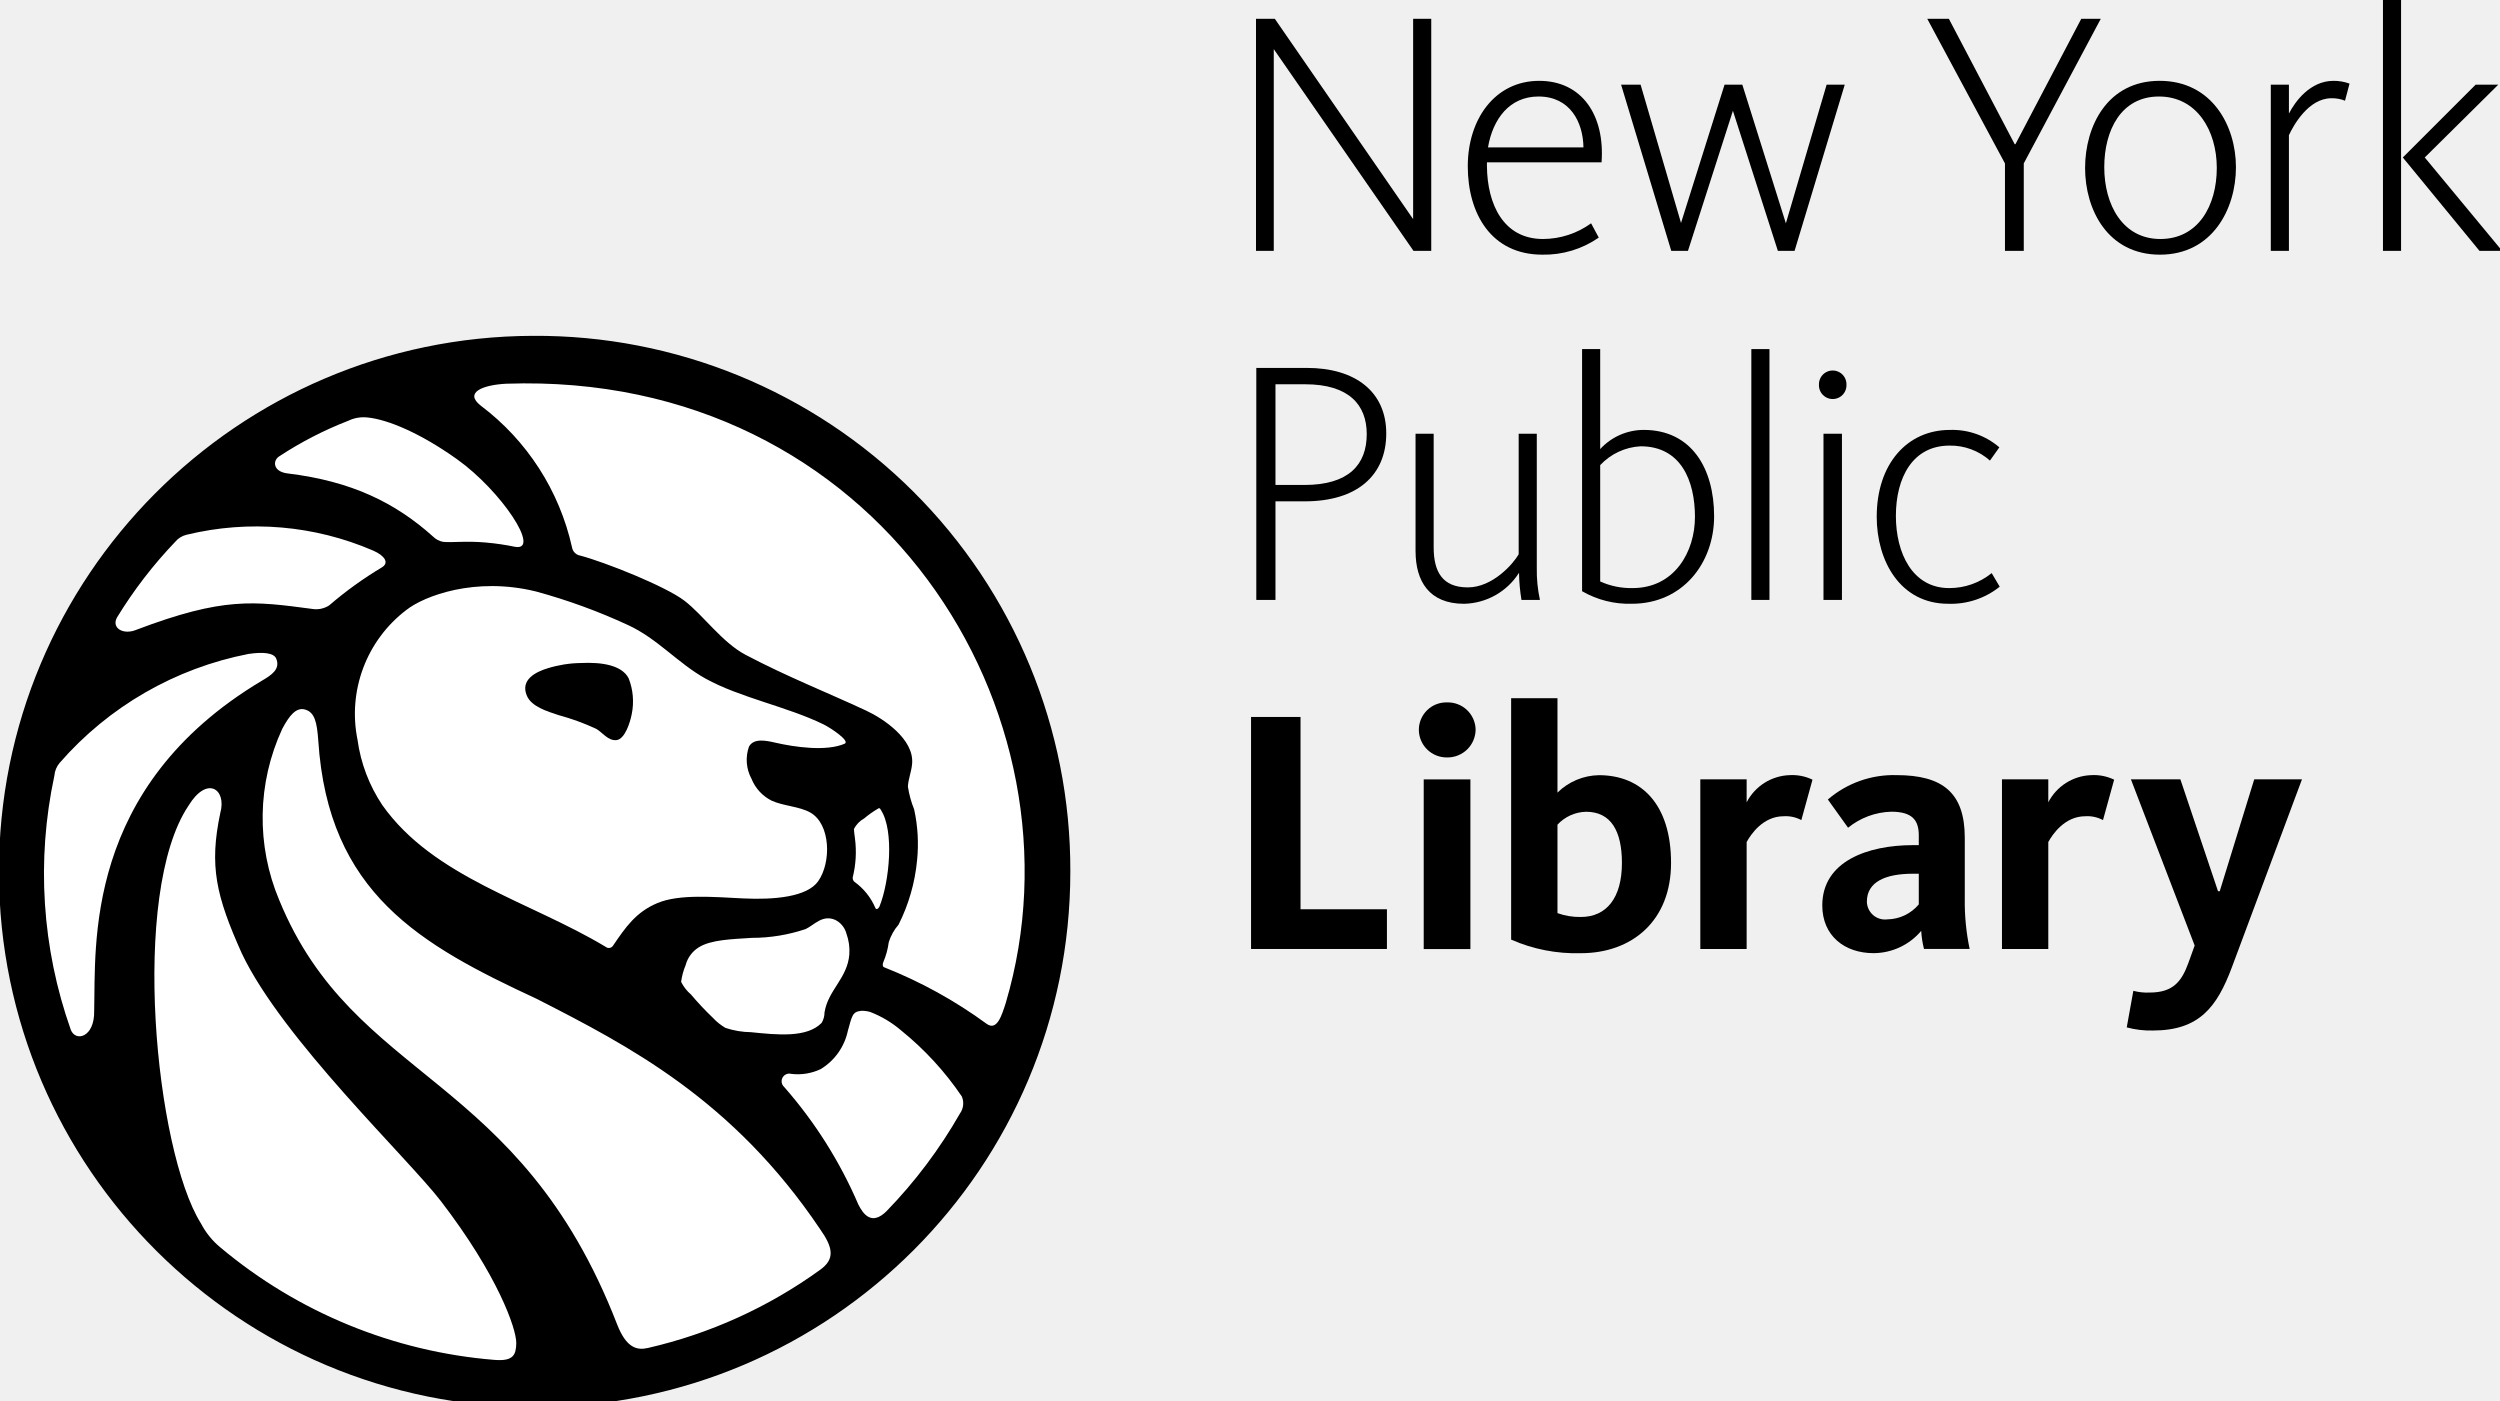
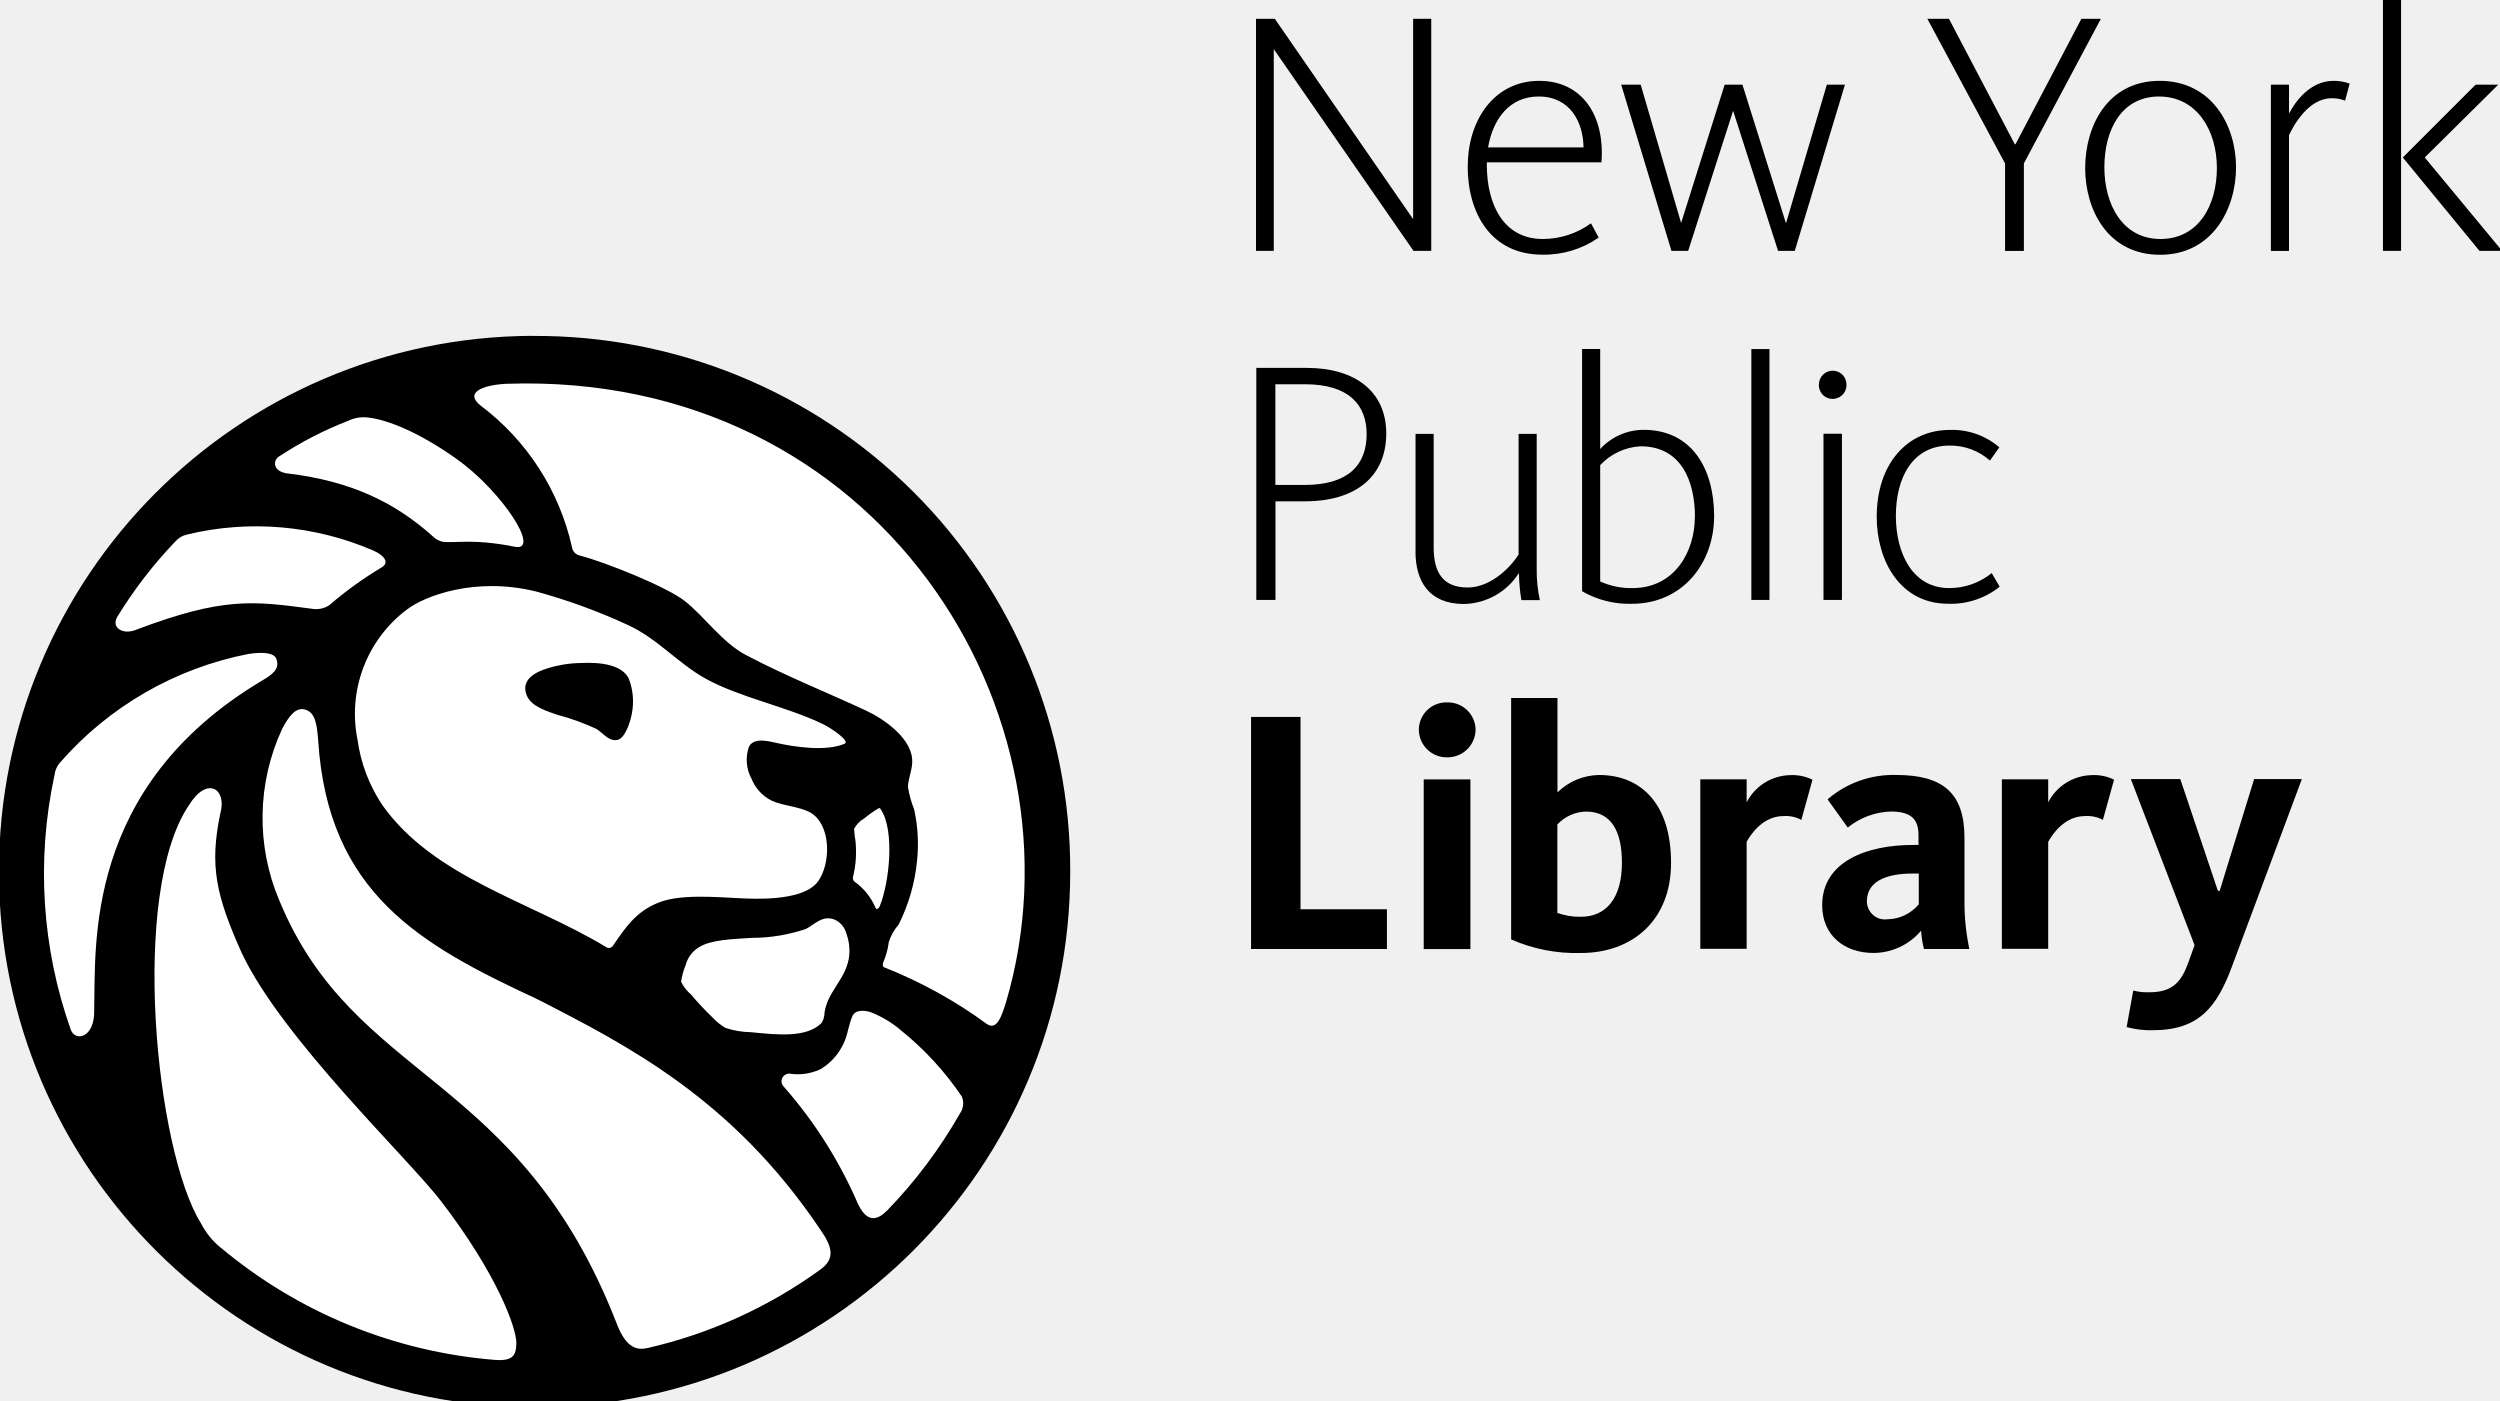
- <svg xmlns="http://www.w3.org/2000/svg" class="nyplLionLogo svgIcon" data-reactid="55" focusable="false" viewBox="0 0 257 144">
-   <g class="nyplLionLogo-text" data-reactid="57">
-     <g class="nyplLionLogo-text-ny" data-reactid="58">
-       <path transform="translate(-27.252 -24.715)" d="m156.37 26.649h1.934l14.218 20.593v-20.593h1.862v23.852h-1.827l-14.362-20.736v20.736h-1.826v-23.852z" data-reactid="59" />
-       <path transform="translate(-27.252 -24.715)" d="m178.14 41.799c0-4.835 2.793-8.774 7.342-8.774 4.369 0 6.769 3.51 6.41 8.38h-11.783v0.394c0.036 3.904 1.684 7.485 5.766 7.485a8.464 8.464 0 0 0 4.942 -1.612l0.788 1.468a9.823 9.823 0 0 1 -5.802 1.755c-5.229 2e-5 -7.664-4.19-7.664-9.097zm11.891-1.934c-0.036-2.578-1.361-5.229-4.62-5.229-2.973 0-4.692 2.292-5.193 5.229h9.813z" data-reactid="60" />
-       <path transform="translate(-27.252 -24.715)" d="m193.9 33.418h2.005l4.155 14.218 4.476-14.218h1.827l4.477 14.254 4.19-14.254h1.863l-5.158 17.083h-1.719l-4.62-14.397-4.62 14.397h-1.719z" data-reactid="61" />
-       <path transform="translate(-27.252 -24.715)" d="m233.36 41.512l-7.986-14.863h2.221l6.769 12.893h0.072l6.769-12.893h2.006l-7.915 14.863v8.989h-1.934v-8.989z" data-reactid="62" />
-       <path transform="translate(-27.252 -24.715)" d="m241.6 41.978c0-4.298 2.292-8.954 7.664-8.954s7.843 4.62 7.843 8.882c0 4.298-2.435 8.989-7.808 8.989-5.372 0-7.7-4.62-7.7-8.918zm13.538 0c0-3.832-2.042-7.342-5.945-7.342-3.868 0-5.623 3.438-5.623 7.27 0 3.868 1.898 7.378 5.766 7.378 3.904-1e-5 5.802-3.438 5.802-7.306z" data-reactid="63" />
-       <path transform="translate(-27.252 -24.715)" d="m260.69 33.418h1.863v2.973c0.645-1.254 2.184-3.366 4.584-3.366a4.683 4.683 0 0 1 1.648 0.286l-0.466 1.755a3.565 3.565 0 0 0 -1.397 -0.251c-2.364 0-3.904 2.794-4.369 3.796v11.89h-1.863v-17.083z" data-reactid="64" />
-       <path transform="translate(-27.252 -24.715)" d="m272.22 24.715h1.862v25.786h-1.862v-25.786zm2.041 16.188 7.486-7.485h2.328l-7.557 7.485 7.951 9.598h-2.328z" data-reactid="65" />
-     </g>
-     <g class="nyplLionLogo-text-public" data-reactid="66">
-       <path transform="translate(-27.252 -24.715)" d="m156.4 62.536h5.193c5.014 0 8.166 2.471 8.166 6.733 0 4.298-2.973 6.984-8.381 6.984h-3.008v10.135h-1.97v-23.852zm4.943 12.033c4.548 0 6.41-2.077 6.41-5.229 0-2.973-1.791-5.122-6.339-5.122h-3.044v10.35h2.973z" data-reactid="67" />
-       <path transform="translate(-27.252 -24.715)" d="m172.77 81.374v-12.069h1.863v11.675c0 2.507 0.895 4.119 3.51 4.119 2.543 0 4.655-2.4 5.229-3.402v-12.392h1.862v13.789a14.413 14.413 0 0 0 0.323 3.295h-1.898a18.731 18.731 0 0 1 -0.251 -2.793 6.856 6.856 0 0 1 -5.658 3.188c-3.581 0-4.978-2.328-4.978-5.408z" data-reactid="68" />
-       <path transform="translate(-27.252 -24.715)" d="m189.89 85.492v-24.891h1.862v10.279a6.073 6.073 0 0 1 4.477 -1.97c4.87 0 7.234 3.904 7.234 8.882 0 4.799-3.223 8.989-8.452 8.989a9.652 9.652 0 0 1 -5.121 -1.289zm11.604-7.628c0-3.725-1.433-7.27-5.587-7.27a6.128 6.128 0 0 0 -4.155 1.934v11.962a7.706 7.706 0 0 0 3.331 0.68c4.333 3e-5 6.41-3.761 6.41-7.306z" data-reactid="69" />
-       <path transform="translate(-27.252 -24.715)" d="m207.29 60.601h1.863v25.786h-1.863v-25.786z" data-reactid="70" />
-       <path transform="translate(-27.252 -24.715)" d="m214.24 64.255a1.415 1.415 0 1 1 2.829 0 1.416 1.416 0 1 1 -2.829 0zm0.466 5.05h1.898v17.083h-1.898v-17.083z" data-reactid="71" />
-       <path transform="translate(-27.252 -24.715)" d="m220.18 77.828c0-5.408 3.116-8.917 7.521-8.917a7.421 7.421 0 0 1 5.085 1.79l-0.967 1.361a6.121 6.121 0 0 0 -4.154 -1.54c-3.796 0-5.516 3.295-5.516 7.235 0 3.796 1.684 7.413 5.48 7.413a6.889 6.889 0 0 0 4.369 -1.54l0.823 1.397a8.008 8.008 0 0 1 -5.301 1.755c-4.906-5e-5 -7.342-4.37-7.342-8.954z" data-reactid="72" />
-     </g>
-     <g class="nyplLionLogo-text-library" data-reactid="73">
-       <path transform="translate(-27.252 -24.715)" d="m155.86 122.27v-23.852h5.086v19.769h8.882v4.083h-13.968z" data-reactid="74" />
-       <path transform="translate(-27.252 -24.715)" d="m176.01 102.58a2.859 2.859 0 0 1 -2.901 -2.865 2.822 2.822 0 0 1 2.901 -2.793 2.854 2.854 0 0 1 2.937 2.793 2.889 2.889 0 0 1 -2.937 2.865zm-2.4 19.698v-17.442h4.799v17.442h-4.799z" data-reactid="75" />
-       <path transform="translate(-27.252 -24.715)" d="m187.36 96.488v9.706a6.22 6.22 0 0 1 4.262 -1.791c4.37 0 7.414 3.008 7.414 9.025 0 5.945-4.011 9.276-9.276 9.276a16.584 16.584 0 0 1 -7.163 -1.397v-24.819h4.763zm0 22.097a6.728 6.728 0 0 0 2.4 0.395c2.65 0 4.226-1.97 4.226-5.551 0-3.259-1.11-5.265-3.689-5.265a4.144 4.144 0 0 0 -2.937 1.325v9.096z" data-reactid="76" />
-       <path transform="translate(-27.252 -24.715)" d="m212.43 109.02a3.391 3.391 0 0 0 -1.827 -0.394c-2.112 0-3.366 1.863-3.796 2.65v10.995h-4.763v-17.442h4.763v2.364a5.162 5.162 0 0 1 4.405 -2.793 4.778 4.778 0 0 1 2.364 0.466z" data-reactid="77" />
-       <path transform="translate(-27.252 -24.715)" d="m225.04 122.27a9.706 9.706 0 0 1 -0.287 -1.863 6.433 6.433 0 0 1 -4.906 2.292c-2.973 0-5.264-1.79-5.264-4.907 0-4.548 4.691-6.196 9.311-6.196h0.609v-1.003c0-1.504-0.609-2.435-2.829-2.435a7.361 7.361 0 0 0 -4.441 1.647l-2.077-2.901a10.365 10.365 0 0 1 7.056 -2.507c4.763 0 7.019 1.827 7.019 6.447v6.267a23.456 23.456 0 0 0 0.501 5.157h-4.692zm-0.537-7.736h-0.609c-2.793 0-4.727 0.824-4.727 2.865a1.864 1.864 0 0 0 2.113 1.826 4.277 4.277 0 0 0 3.223 -1.54v-3.152z" data-reactid="78" />
-       <path transform="translate(-27.252 -24.715)" d="m243.44 109.02a3.39 3.39 0 0 0 -1.826 -0.394c-2.113 0-3.367 1.863-3.797 2.65v10.995h-4.763v-17.442h4.763v2.364a5.163 5.163 0 0 1 4.405 -2.793 4.776 4.776 0 0 1 2.364 0.466z" data-reactid="79" />
-       <path transform="translate(-27.252 -24.715)" d="m246.31 104.83h5.085l3.868 11.497h0.179l3.546-11.497h4.907l-7.199 19.304c-1.54 4.119-3.367 6.518-8.13 6.518a9.323 9.323 0 0 1 -2.686 -0.322l0.68-3.76a5.485 5.485 0 0 0 1.683 0.179c2.435 0 3.295-1.181 3.975-3.044l0.645-1.79z" data-reactid="80" />
-     </g>
-   </g>
-   <g class="nyplLionLogo-lion" data-reactid="81">
-     <path transform="translate(-27.252 -24.715)" d="m111.91 99.193c-3.742-1.831-8.601-2.748-12.137-4.712-2.8-1.552-4.946-4.117-7.959-5.498a60.029 60.029 0 0 0 -9.468 -3.454c-6.251-1.538-11.502 0.465-13.323 1.906a13.414 13.414 0 0 0 -5.021 13.339 15.944 15.944 0 0 0 2.556 6.729c5.273 7.447 15.141 9.867 22.96 14.565a0.506 0.506 0 0 0 0.739 -0.102c1.313-1.931 2.381-3.486 4.592-4.405 2.246-0.937 5.779-0.619 8.826-0.471 3.148 0.152 6.545-0.143 7.687-1.771 1.364-1.942 1.284-5.857-0.797-7.052-1.117-0.644-2.783-0.673-3.998-1.233a4.32 4.32 0 0 1 -2.059 -2.242 4.075 4.075 0 0 1 -0.26 -3.312c0.489-0.88 1.723-0.631 2.713-0.401 1.964 0.451 5.244 0.929 7.133 0.1 0.557-0.284-1.433-1.617-2.186-1.985zm-19.72-1.074c-0.168 0.876-0.702 2.567-1.556 2.677-0.86 0.11-1.48-0.812-2.097-1.158a24.412 24.412 0 0 0 -3.873 -1.411c-1.173-0.389-2.783-0.87-3.254-1.99-0.707-1.667 0.944-2.455 2.134-2.821a12.116 12.116 0 0 1 3.4 -0.542c2.148-0.103 4.2 0.204 4.92 1.555a6.493 6.493 0 0 1 0.325 3.69z" fill="#FFF" data-reactid="82" />
-     <path transform="translate(-27.252 -24.715)" d="m32.833 104.45a2.294 2.294 0 0 1 0.546 -1.316 34.485 34.485 0 0 1 19.427 -11.197c1.505-0.216 2.59-0.112 2.837 0.492 0.432 1.058-0.444 1.667-1.498 2.277-18.345 10.964-17.045 27.263-17.221 33.931 0.055 2.727-1.914 3.224-2.406 1.939a48.038 48.038 0 0 1 -1.685 -26.126z" fill="#FFF" data-reactid="83" />
-     <path transform="translate(-27.252 -24.715)" d="m45.247 80.44a2.197 2.197 0 0 1 1.179 -0.739 30.355 30.355 0 0 1 19.203 1.634c1.143 0.506 1.658 1.223 0.907 1.704a38.83 38.83 0 0 0 -5.444 3.925 2.471 2.471 0 0 1 -1.782 0.357c-5.967-0.787-9.066-1.251-18.035 2.149-1.376 0.579-2.614-0.209-1.981-1.29a45.712 45.712 0 0 1 5.954 -7.739z" fill="#FFF" data-reactid="84" />
-     <path transform="translate(-27.252 -24.715)" d="m56.84 73.4c-1.542-0.176-1.564-1.304-0.912-1.744a37.8 37.8 0 0 1 7.131 -3.677 3.616 3.616 0 0 1 1.992 -0.334c2.016 0.202 5.354 1.559 9.185 4.292 4.594 3.278 8.68 9.505 5.947 9.001a25.587 25.587 0 0 0 -3.002 -0.439c-2.071-0.184-3.429 0.029-4.383-0.068a1.963 1.963 0 0 1 -1.036 -0.55c-3.877-3.477-8.356-5.683-14.923-6.481z" fill="#FFF" data-reactid="85" />
-     <path transform="translate(-27.252 -24.715)" d="m130.65 127.83c-0.414 1.291-0.905 2.91-1.958 2.159a47.305 47.305 0 0 0 -10.514 -5.807c-0.226-0.051-0.2-0.364-0.121-0.541a7.764 7.764 0 0 0 0.561 -2.055 5.106 5.106 0 0 1 1.012 -1.808 18.619 18.619 0 0 0 1.899 -6.603 16.563 16.563 0 0 0 -0.301 -5.241 10.439 10.439 0 0 1 -0.639 -2.32c0.012-0.739 0.36-1.514 0.432-2.386 0.208-2.525-2.978-4.63-4.718-5.442-3.945-1.842-8.139-3.49-12.4-5.738-2.406-1.269-4.336-4.052-6.266-5.546-1.95-1.504-8.216-3.99-10.72-4.651a1.038 1.038 0 0 1 -0.862 -0.863 25.026 25.026 0 0 0 -9.371 -14.551c-1.759-1.367 0.213-2.144 2.635-2.262 38.182-1.309 60.155 33.829 51.33 63.656z" fill="#FFF" data-reactid="86" />
-     <path transform="translate(-27.252 -24.715)" d="m115.14 110.94c-0.027-0.194-0.111-0.853-0.11-0.988a2.609 2.609 0 0 1 1.049 -1.084 10.66 10.66 0 0 1 1.472 -1.036c0.138-0.087 0.23 0.114 0.249 0.154 1.407 2.137 0.88 7.418-0.137 9.929-0.118 0.255-0.333 0.355-0.421 0.168a6.365 6.365 0 0 0 -2.173 -2.712 0.536 0.536 0 0 1 -0.163 -0.44 10.785 10.785 0 0 0 0.235 -3.99z" fill="#FFF" data-reactid="87" />
-     <path transform="translate(-27.252 -24.715)" d="m97.736 123.94a3.075 3.075 0 0 1 1.337 -1.817c1.281-0.803 3.41-0.838 5.464-0.979a17.343 17.343 0 0 0 5.534 -0.905c0.857-0.394 1.715-1.517 3.039-0.945a2.196 2.196 0 0 1 1.156 1.417 5.152 5.152 0 0 1 0.298 2.133c-0.191 2.463-2.191 3.666-2.551 5.969a2.055 2.055 0 0 1 -0.299 1.076c-1.528 1.555-4.548 1.228-7.279 0.953a8.697 8.697 0 0 1 -2.605 -0.439 5.73 5.73 0 0 1 -1.302 -1.046 30.722 30.722 0 0 1 -2.244 -2.388 4.156 4.156 0 0 1 -1.015 -1.301 6.83 6.83 0 0 1 0.467 -1.727z" fill="#FFF" data-reactid="88" />
-     <path transform="translate(-27.252 -24.715)" d="m49.907 152.97a8.064 8.064 0 0 1 -2.01 -2.487c-4.676-7.474-7.297-33.945-1.271-42.924 1.918-3.146 3.949-1.695 3.274 0.736-1.154 5.459-0.447 8.517 2.208 14.441 4.171 8.802 17.047 21.023 20.456 25.455 5.843 7.601 7.788 13.139 7.761 14.631-0.032 1.145-0.251 1.874-2.257 1.705a50.122 50.122 0 0 1 -28.161 -11.558z" fill="#FFF" data-reactid="89" />
-     <path transform="translate(-27.252 -24.715)" d="m55.956 117.27a21.792 21.792 0 0 1 0.306 -17.625c0.719-1.355 1.421-2.24 2.338-1.985 0.998 0.278 1.229 1.3 1.366 3.193 1.016 15.714 10.52 21.005 22.459 26.553 9.419 4.815 20.135 10.32 29.116 23.654 1.359 1.925 1.555 3.093 0.021 4.196a48.868 48.868 0 0 1 -17.694 8.036c-1.092 0.256-2.219 0.064-3.187-2.433-10.082-25.977-27.01-24.806-34.725-43.59z" fill="#FFF" data-reactid="90" />
-     <path transform="translate(-27.252 -24.715)" d="m118.4 149.21c-1.535 1.534-2.405 0.332-2.907-0.654a45.568 45.568 0 0 0 -7.635 -12.103 0.787 0.787 0 0 1 0.728 -1.344 5.5 5.5 0 0 0 3.037 -0.493 6.086 6.086 0 0 0 2.787 -3.944c0.427-1.507 0.447-1.95 1.37-2.044a3.034 3.034 0 0 1 0.904 0.109 10.917 10.917 0 0 1 3.212 1.915 31.194 31.194 0 0 1 6.227 6.775 1.796 1.796 0 0 1 -0.195 1.767 50.135 50.135 0 0 1 -7.527 10.016z" fill="#FFF" data-reactid="91" />
-     <path transform="translate(-27.252 -24.715)" d="m82.029 59.239a55.069 55.069 0 1 0 55.253 55.074 54.894 54.894 0 0 0 -55.253 -55.074zm-32.121 93.715a8.064 8.064 0 0 1 -2.01 -2.487c-4.676-7.474-7.297-33.945-1.271-42.924 1.918-3.146 3.949-1.695 3.274 0.736-1.154 5.459-0.447 8.517 2.208 14.441 4.171 8.802 17.047 21.023 20.456 25.455 5.843 7.601 7.788 13.139 7.761 14.631-0.032 1.145-0.251 1.874-2.257 1.705a50.122 50.122 0 0 1 -28.161 -11.558zm80.739-25.141c-0.414 1.291-0.905 2.91-1.958 2.159a47.302 47.302 0 0 0 -10.514 -5.807c-0.226-0.051-0.2-0.364-0.121-0.541a7.764 7.764 0 0 0 0.561 -2.055 5.106 5.106 0 0 1 1.012 -1.808 18.619 18.619 0 0 0 1.899 -6.603 16.563 16.563 0 0 0 -0.301 -5.241 10.439 10.439 0 0 1 -0.639 -2.32c0.012-0.739 0.36-1.514 0.432-2.386 0.208-2.525-2.978-4.63-4.718-5.441-3.945-1.842-8.139-3.49-12.4-5.738-2.406-1.269-4.336-4.052-6.266-5.546-1.95-1.504-8.216-3.99-10.72-4.651a1.038 1.038 0 0 1 -0.862 -0.863 25.026 25.026 0 0 0 -9.371 -14.551c-1.759-1.367 0.213-2.144 2.635-2.262 38.182-1.309 60.155 33.829 51.33 63.656zm-15.504-16.889c-0.027-0.194-0.111-0.853-0.11-0.988a2.609 2.609 0 0 1 1.049 -1.084 10.66 10.66 0 0 1 1.472 -1.036c0.138-0.087 0.23 0.114 0.249 0.154 1.407 2.137 0.88 7.418-0.137 9.929-0.118 0.255-0.333 0.355-0.421 0.168a6.365 6.365 0 0 0 -2.173 -2.712 0.536 0.536 0 0 1 -0.163 -0.44 10.784 10.784 0 0 0 0.235 -3.99zm-46.121-23.502c1.821-1.441 7.072-3.444 13.323-1.906a60.022 60.022 0 0 1 9.468 3.454c3.013 1.381 5.159 3.946 7.959 5.498 3.536 1.964 8.396 2.881 12.137 4.712 0.753 0.368 2.742 1.7 2.186 1.984-1.889 0.829-5.17 0.351-7.133-0.1-0.991-0.23-2.224-0.479-2.713 0.401a4.075 4.075 0 0 0 0.26 3.311 4.321 4.321 0 0 0 2.059 2.242c1.215 0.56 2.881 0.59 3.998 1.233 2.082 1.196 2.161 5.11 0.797 7.052-1.141 1.627-4.539 1.923-7.687 1.771-3.047-0.148-6.58-0.467-8.826 0.471-2.212 0.92-3.279 2.474-4.592 4.405a0.506 0.506 0 0 1 -0.739 0.102c-7.818-4.698-17.687-7.118-22.96-14.565a15.944 15.944 0 0 1 -2.556 -6.729 13.414 13.414 0 0 1 5.021 -13.339zm-12.182-14.035c-1.542-0.176-1.564-1.304-0.912-1.744a37.8 37.8 0 0 1 7.131 -3.677 3.616 3.616 0 0 1 1.992 -0.334c2.016 0.202 5.354 1.559 9.185 4.292 4.594 3.278 8.68 9.505 5.947 9.001a25.595 25.595 0 0 0 -3.002 -0.439c-2.071-0.184-3.429 0.029-4.383-0.068a1.963 1.963 0 0 1 -1.036 -0.55c-3.877-3.477-8.356-5.683-14.923-6.481zm40.896 50.535a3.075 3.075 0 0 1 1.337 -1.817c1.281-0.803 3.41-0.838 5.464-0.979a17.343 17.343 0 0 0 5.534 -0.905c0.857-0.394 1.715-1.517 3.039-0.945a2.196 2.196 0 0 1 1.156 1.417 5.152 5.152 0 0 1 0.298 2.133c-0.191 2.463-2.191 3.666-2.551 5.969a2.055 2.055 0 0 1 -0.299 1.076c-1.528 1.555-4.548 1.228-7.279 0.953a8.697 8.697 0 0 1 -2.605 -0.439 5.729 5.729 0 0 1 -1.302 -1.046 30.722 30.722 0 0 1 -2.244 -2.388 4.156 4.156 0 0 1 -1.015 -1.301 6.83 6.83 0 0 1 0.467 -1.727zm-52.489-43.496a2.197 2.197 0 0 1 1.179 -0.739 30.355 30.355 0 0 1 19.203 1.634c1.143 0.506 1.658 1.223 0.907 1.704a38.83 38.83 0 0 0 -5.444 3.925 2.471 2.471 0 0 1 -1.782 0.357c-5.967-0.787-9.066-1.251-18.035 2.149-1.376 0.579-2.614-0.209-1.981-1.29a45.713 45.713 0 0 1 5.954 -7.739zm-12.404 24.022a2.296 2.296 0 0 1 0.546 -1.316 34.484 34.484 0 0 1 19.427 -11.197c1.505-0.215 2.59-0.112 2.836 0.492 0.432 1.058-0.444 1.668-1.497 2.277-18.346 10.964-17.045 27.263-17.221 33.931 0.055 2.727-1.914 3.224-2.406 1.939a48.04 48.04 0 0 1 -1.685 -26.127zm23.119 12.814a21.792 21.792 0 0 1 0.306 -17.625c0.719-1.355 1.421-2.24 2.338-1.985 0.998 0.278 1.229 1.3 1.366 3.193 1.016 15.714 10.52 21.005 22.459 26.553 9.419 4.815 20.135 10.32 29.116 23.654 1.359 1.925 1.555 3.093 0.021 4.196a48.868 48.868 0 0 1 -17.694 8.036c-1.092 0.256-2.219 0.064-3.187-2.433-10.082-25.977-27.01-24.807-34.725-43.59zm62.441 31.948c-1.535 1.534-2.405 0.332-2.907-0.654a45.567 45.567 0 0 0 -7.635 -12.103 0.787 0.787 0 0 1 0.728 -1.345 5.5 5.5 0 0 0 3.037 -0.493 6.085 6.085 0 0 0 2.787 -3.944c0.427-1.507 0.447-1.95 1.37-2.044a3.035 3.035 0 0 1 0.904 0.109 10.918 10.918 0 0 1 3.212 1.915 31.193 31.193 0 0 1 6.227 6.775 1.796 1.796 0 0 1 -0.195 1.767 50.134 50.134 0 0 1 -7.527 10.016z" data-reactid="92" />
-     <path transform="translate(-27.252 -24.715)" d="m84.671 98.227a24.394 24.394 0 0 1 3.872 1.411c0.617 0.346 1.237 1.268 2.097 1.158 0.854-0.11 1.387-1.801 1.555-2.677a6.492 6.492 0 0 0 -0.325 -3.69c-0.721-1.35-2.772-1.658-4.92-1.555a12.12 12.12 0 0 0 -3.401 0.542c-1.189 0.366-2.84 1.155-2.133 2.821 0.472 1.12 2.08 1.601 3.254 1.99z" data-reactid="93" />
-   </g>
+ <svg xmlns="http://www.w3.org/2000/svg" viewBox="0 0 257 144">
+   <path d="M129.118 1.934h1.934l14.218 20.593V1.934h1.862v23.852h-1.827L130.944 5.05v20.736h-1.826V1.934zm21.77 15.15c0-4.835 2.794-8.774 7.342-8.774 4.37 0 6.77 3.5 6.4 8.38h-11.783v.394c.036 3.904 1.684 7.485 5.767 7.485a8.47 8.47 0 0 0 4.942-1.612l.788 1.468a9.82 9.82 0 0 1-5.802 1.755c-5.23 0-7.664-4.2-7.664-9.097zm11.9-1.934c-.036-2.578-1.36-5.23-4.62-5.23-2.973 0-4.692 2.292-5.193 5.23h9.813zm3.87-6.447h2.005l4.155 14.218 4.477-14.218h1.827l4.477 14.254 4.2-14.254h1.863l-5.158 17.083h-1.72l-4.62-14.397-4.62 14.397h-1.72zm39.46 8.094l-7.986-14.863h2.22l6.77 12.893h.072l6.77-12.893h2.006l-7.915 14.863v9h-1.934v-9zm8.24.466c0-4.298 2.292-8.954 7.664-8.954s7.843 4.62 7.843 8.882c0 4.297-2.435 9-7.808 9s-7.7-4.62-7.7-8.918zm13.538 0c0-3.832-2.042-7.342-5.945-7.342-3.868 0-5.623 3.438-5.623 7.27 0 3.868 1.898 7.378 5.766 7.378 3.904 0 5.802-3.438 5.802-7.306zm5.552-8.56h1.863v2.973c.645-1.254 2.184-3.367 4.584-3.367a4.7 4.7 0 0 1 1.648.286l-.466 1.755c-.444-.176-.92-.262-1.397-.25-2.364 0-3.904 2.794-4.37 3.796v11.9h-1.863V8.703zM244.968 0h1.862v25.786h-1.862V0zm2.04 16.188l7.486-7.485h2.328l-7.557 7.485 7.95 9.598h-2.328zM129.148 37.82h5.193c5.014 0 8.166 2.47 8.166 6.733 0 4.297-2.973 6.984-8.38 6.984h-3.008v10.135h-1.97V37.82zm4.943 12.033c4.548 0 6.4-2.077 6.4-5.23 0-2.973-1.8-5.122-6.34-5.122h-3.044v10.35h2.973zm11.427 6.807V44.6h1.863v11.675c0 2.507.895 4.12 3.5 4.12 2.543 0 4.655-2.4 5.23-3.402V44.6h1.862v13.8a14.42 14.42 0 0 0 .323 3.295h-1.898a18.73 18.73 0 0 1-.251-2.793c-1.23 1.945-3.357 3.142-5.658 3.188-3.58 0-4.978-2.328-4.978-5.408zm17.12 4.117v-24.9h1.862v10.28c1.15-1.255 2.775-1.97 4.477-1.97 4.87 0 7.234 3.903 7.234 8.882 0 4.8-3.223 9-8.452 9a9.65 9.65 0 0 1-5.121-1.289zm11.604-7.628c0-3.725-1.433-7.27-5.587-7.27a6.13 6.13 0 0 0-4.155 1.934v11.962c1.046.472 2.184.704 3.33.68 4.333 0 6.4-3.76 6.4-7.306zm5.796-17.263h1.863v25.786h-1.863V35.886zm6.95 3.654c-.006-.5.262-.983.702-1.24s.984-.256 1.424 0 .708.73.702 1.24c.02.518-.246 1.005-.7 1.27s-1 .265-1.446 0-.7-.752-.7-1.27zm.466 5.05h1.898v17.083h-1.898V44.6zm5.474 8.523c0-5.408 3.116-8.917 7.52-8.917a7.42 7.42 0 0 1 5.085 1.79l-.967 1.36a6.12 6.12 0 0 0-4.154-1.54c-3.796 0-5.516 3.295-5.516 7.235 0 3.796 1.684 7.413 5.48 7.413a6.89 6.89 0 0 0 4.369-1.54l.823 1.397a8.01 8.01 0 0 1-5.301 1.755c-4.906 0-7.342-4.37-7.342-8.954zm-64.32 44.442V73.703h5.086v19.77h8.882v4.083h-13.968zm20.15-19.7A2.86 2.86 0 0 1 145.857 75a2.82 2.82 0 0 1 2.901-2.794 2.85 2.85 0 0 1 2.05.785c.55.525.87 1.248.886 2a2.89 2.89 0 0 1-2.937 2.865zm-2.4 19.698V80.12h4.8v17.442h-4.8zm13.75-25.8v9.706a6.22 6.22 0 0 1 4.262-1.791c4.37 0 7.414 3.008 7.414 9.025 0 5.945-4 9.276-9.276 9.276-2.462.072-4.9-.405-7.163-1.397v-24.82h4.763zm0 22.097a6.73 6.73 0 0 0 2.4.395c2.65 0 4.226-1.97 4.226-5.55 0-3.26-1.1-5.265-3.7-5.265a4.14 4.14 0 0 0-2.937 1.325v9.096zm25.07-9.565a3.39 3.39 0 0 0-1.827-.394c-2.113 0-3.366 1.863-3.796 2.65v10.995h-4.763V80.114h4.763v2.364a5.16 5.16 0 0 1 4.405-2.793 4.78 4.78 0 0 1 2.364.466zm12.6 13.25c-.156-.6-.252-1.234-.287-1.863-1.218 1.45-3.013 2.287-4.906 2.292-2.973 0-5.264-1.8-5.264-4.907 0-4.55 4.692-6.196 9.3-6.196h.6v-1c0-1.505-.6-2.435-2.83-2.435a7.36 7.36 0 0 0-4.441 1.647l-2.077-2.9a10.36 10.36 0 0 1 7.055-2.507c4.763 0 7.02 1.827 7.02 6.447V92.4c-.024 1.732.144 3.462.5 5.158h-4.692zm-.537-7.736h-.6c-2.793 0-4.727.824-4.727 2.865.006.534.24 1.04.645 1.4s.94.508 1.468.437a4.27 4.27 0 0 0 3.223-1.54v-3.15zm18.937-5.514a3.39 3.39 0 0 0-1.826-.394c-2.113 0-3.367 1.863-3.797 2.65v10.995h-4.763V80.114h4.763v2.364a5.16 5.16 0 0 1 4.405-2.793c.815-.05 1.628.1 2.364.466zm2.87-4.2h5.085l3.868 11.497h.18l3.546-11.497h4.907l-7.2 19.304c-1.54 4.12-3.367 6.518-8.13 6.518-.906.024-1.8-.085-2.686-.322l.68-3.76a5.52 5.52 0 0 0 1.683.18c2.435 0 3.295-1.18 3.975-3.044l.645-1.8z" />
+   <path d="M84.658 74.478c-3.742-1.83-8.6-2.748-12.137-4.712-2.8-1.552-4.946-4.117-7.96-5.498a60.03 60.03 0 0 0-9.468-3.453c-6.25-1.538-11.502.465-13.323 1.906-4.093 3.116-6.043 8.298-5.02 13.34.328 2.408 1.202 4.7 2.556 6.728 5.273 7.447 15.14 9.867 22.96 14.565.1.1.25.13.392.112a.5.5 0 0 0 .347-.213c1.313-1.93 2.38-3.486 4.592-4.406 2.246-.937 5.78-.62 8.826-.47 3.148.152 6.545-.143 7.687-1.77 1.364-1.942 1.284-5.857-.797-7.052-1.117-.644-2.783-.673-3.998-1.233a4.32 4.32 0 0 1-2.059-2.242 4.08 4.08 0 0 1-.26-3.312c.5-.88 1.723-.63 2.713-.4 1.964.45 5.244.93 7.133.1.557-.284-1.433-1.617-2.186-1.985zm-19.72-1.074c-.168.876-.702 2.567-1.556 2.677-.86.1-1.48-.812-2.097-1.158a24.41 24.41 0 0 0-3.873-1.411c-1.174-.4-2.783-.87-3.254-2-.707-1.667.944-2.455 2.134-2.82a12.11 12.11 0 0 1 3.4-.542c2.15-.103 4.2.204 4.92 1.555.464 1.172.577 2.454.325 3.7zM5.58 79.735c.038-.486.23-.946.546-1.316a34.49 34.49 0 0 1 19.427-11.197c1.505-.216 2.6-.112 2.837.492.432 1.058-.444 1.667-1.498 2.277C8.547 80.955 9.847 97.254 9.672 103.92c.055 2.727-1.914 3.224-2.406 1.94a48.04 48.04 0 0 1-1.685-26.126zm12.415-24c.302-.367.716-.627 1.178-.74 6.4-1.556 13.15-.982 19.203 1.634 1.143.506 1.658 1.223.907 1.704a38.83 38.83 0 0 0-5.444 3.925 2.47 2.47 0 0 1-1.782.357c-5.967-.787-9.066-1.25-18.035 2.15-1.376.58-2.614-.2-1.98-1.3a45.71 45.71 0 0 1 5.954-7.739zm11.593-7.04c-1.542-.176-1.564-1.304-.912-1.744a37.8 37.8 0 0 1 7.131-3.677c.62-.298 1.3-.414 1.992-.334 2.016.202 5.354 1.56 9.185 4.292 4.594 3.278 8.68 9.505 5.947 9a25.7 25.7 0 0 0-3.002-.44c-2.07-.184-3.43.03-4.383-.068a1.97 1.97 0 0 1-1.036-.55c-3.877-3.477-8.356-5.683-14.923-6.48zm73.8 54.43c-.414 1.3-.905 2.9-1.958 2.16-3.244-2.374-6.777-4.326-10.514-5.807-.226-.05-.2-.364-.12-.54.28-.656.47-1.348.56-2.055.2-.666.554-1.28 1.012-1.808a18.62 18.62 0 0 0 1.899-6.603c.18-1.752.077-3.52-.3-5.24a10.44 10.44 0 0 1-.639-2.32c.012-.74.36-1.514.432-2.386.208-2.525-2.98-4.63-4.718-5.442-3.945-1.842-8.14-3.5-12.4-5.738-2.406-1.27-4.336-4.052-6.266-5.546-1.95-1.504-8.216-4-10.72-4.65a1.04 1.04 0 0 1-.862-.863c-1.294-5.8-4.616-10.97-9.37-14.55-1.76-1.367.213-2.144 2.635-2.262 38.182-1.3 60.155 33.83 51.33 63.656zm-15.5-16.9l-.1-.988a2.61 2.61 0 0 1 1.049-1.084 10.66 10.66 0 0 1 1.472-1.036c.138-.087.23.114.25.154 1.407 2.137.88 7.418-.137 9.93-.118.255-.333.355-.42.168-.46-1.088-1.2-2.027-2.173-2.712a.53.53 0 0 1-.163-.44 10.83 10.83 0 0 0 .235-4zm-17.404 13a3.08 3.08 0 0 1 1.337-1.817c1.28-.803 3.4-.838 5.464-.98 1.882 0 3.75-.305 5.534-.905.857-.394 1.715-1.517 3.04-.945a2.2 2.2 0 0 1 1.156 1.417 5.15 5.15 0 0 1 .298 2.133c-.2 2.463-2.2 3.666-2.55 5.97.002.38-.102.75-.3 1.076-1.528 1.555-4.548 1.228-7.28.953-.886-.013-1.764-.16-2.605-.44a5.73 5.73 0 0 1-1.302-1.046 30.72 30.72 0 0 1-2.244-2.388c-.422-.36-.767-.804-1.015-1.3a6.83 6.83 0 0 1 .467-1.727zm-47.83 29.03a7.87 7.87 0 0 1-2-2.487c-4.676-7.474-7.297-33.945-1.27-42.924 1.918-3.146 3.95-1.695 3.274.736-1.154 5.46-.447 8.517 2.208 14.44 4.17 8.802 17.047 21.023 20.456 25.455 5.843 7.602 7.788 13.14 7.76 14.63-.032 1.145-.25 1.874-2.257 1.705a50.12 50.12 0 0 1-28.161-11.558zm6.05-35.7a21.79 21.79 0 0 1 .306-17.625c.72-1.355 1.42-2.24 2.338-1.985.998.278 1.23 1.3 1.366 3.193 1.016 15.714 10.52 21.005 22.46 26.553 9.42 4.815 20.135 10.32 29.116 23.654 1.36 1.925 1.555 3.093.02 4.196a48.87 48.87 0 0 1-17.694 8.036c-1.092.256-2.22.064-3.187-2.433-10.082-25.977-27-24.806-34.725-43.6zm62.444 31.94c-1.535 1.534-2.406.332-2.907-.654a45.57 45.57 0 0 0-7.635-12.103c-.27-.243-.336-.64-.164-.958a.79.79 0 0 1 .89-.387 5.5 5.5 0 0 0 3.037-.493c1.433-.874 2.442-2.3 2.787-3.944.427-1.507.447-1.95 1.37-2.044a3.04 3.04 0 0 1 .904.11 10.92 10.92 0 0 1 3.212 1.915 31.16 31.16 0 0 1 6.227 6.775c.252.582.177 1.254-.195 1.767-2.08 3.64-4.6 7.005-7.527 10.016z" fill="#fff" />
+   <path d="M54.777 34.524c-30.4.102-54.952 24.8-54.885 55.2s24.738 54.98 55.127 54.948 55.008-24.675 55-55.064a54.9 54.9 0 0 0-16.14-39.06c-10.377-10.344-24.46-16.1-39.112-16.014zm-32.12 93.715a7.87 7.87 0 0 1-2-2.487c-4.676-7.474-7.297-33.945-1.27-42.924 1.918-3.146 3.95-1.695 3.274.736-1.154 5.46-.447 8.517 2.208 14.44 4.17 8.802 17.047 21.023 20.456 25.455 5.843 7.6 7.788 13.14 7.76 14.63-.032 1.145-.25 1.874-2.257 1.705a50.12 50.12 0 0 1-28.161-11.558zm80.74-25.14c-.414 1.3-.905 2.9-1.958 2.16a47.3 47.3 0 0 0-10.514-5.807c-.226-.05-.2-.364-.12-.54.28-.656.47-1.348.56-2.055.2-.666.554-1.28 1.012-1.808a18.62 18.62 0 0 0 1.899-6.603c.18-1.752.077-3.52-.3-5.24a10.44 10.44 0 0 1-.639-2.32c.012-.74.36-1.514.432-2.386.208-2.525-2.98-4.63-4.718-5.44-3.945-1.842-8.14-3.5-12.4-5.738-2.406-1.27-4.336-4.052-6.266-5.546-1.95-1.504-8.216-4-10.72-4.65a1.04 1.04 0 0 1-.862-.863c-1.294-5.8-4.616-10.97-9.37-14.55-1.76-1.367.213-2.144 2.635-2.262 38.182-1.3 60.155 33.83 51.33 63.656zM87.9 86.2c-.027-.194-.1-.853-.1-.988a2.61 2.61 0 0 1 1.049-1.084 10.66 10.66 0 0 1 1.472-1.036c.138-.087.23.114.25.154 1.407 2.137.88 7.418-.137 9.93-.118.255-.333.355-.42.168-.46-1.088-1.2-2.027-2.173-2.713a.53.53 0 0 1-.163-.44 10.83 10.83 0 0 0 .235-4zM41.77 62.707c1.82-1.44 7.072-3.444 13.323-1.906a60.02 60.02 0 0 1 9.468 3.454c3.013 1.38 5.16 3.946 7.96 5.498 3.536 1.964 8.395 2.88 12.137 4.712.753.368 2.742 1.7 2.186 1.984-1.9.83-5.17.35-7.133-.1-1-.23-2.224-.48-2.713.4a4.07 4.07 0 0 0 .26 3.31 4.32 4.32 0 0 0 2.059 2.242c1.215.56 2.88.6 3.998 1.233 2.082 1.196 2.16 5.1.797 7.052-1.142 1.627-4.54 1.923-7.687 1.77-3.047-.148-6.58-.467-8.826.47-2.212.92-3.28 2.474-4.592 4.405-.08.117-.207.194-.347.213s-.283-.02-.392-.112c-7.818-4.698-17.687-7.118-22.96-14.565-1.354-2.02-2.228-4.32-2.556-6.728a13.42 13.42 0 0 1 5.02-13.34zM29.588 48.672c-1.542-.176-1.564-1.304-.912-1.744a37.8 37.8 0 0 1 7.131-3.677c.62-.298 1.3-.414 1.992-.334 2.016.202 5.354 1.56 9.185 4.292 4.594 3.278 8.68 9.505 5.947 9a25.7 25.7 0 0 0-3.002-.44c-2.07-.184-3.43.03-4.383-.068a1.97 1.97 0 0 1-1.036-.55c-3.877-3.477-8.356-5.683-14.923-6.48zm40.896 50.535a3.08 3.08 0 0 1 1.337-1.817c1.28-.803 3.4-.838 5.464-.98 1.882 0 3.75-.305 5.534-.905.857-.394 1.715-1.517 3.04-.945a2.2 2.2 0 0 1 1.156 1.417 5.15 5.15 0 0 1 .298 2.133c-.2 2.463-2.2 3.666-2.55 5.97.002.38-.102.75-.3 1.076-1.528 1.555-4.548 1.228-7.28.953-.886-.013-1.764-.16-2.605-.44a5.73 5.73 0 0 1-1.302-1.046 30.72 30.72 0 0 1-2.244-2.388c-.422-.36-.767-.804-1.015-1.3a6.83 6.83 0 0 1 .467-1.727zM17.995 55.7c.302-.367.716-.627 1.178-.74 6.4-1.556 13.15-.982 19.203 1.634 1.143.506 1.658 1.223.907 1.704a38.83 38.83 0 0 0-5.444 3.925 2.47 2.47 0 0 1-1.782.357c-5.967-.787-9.066-1.25-18.035 2.15-1.376.58-2.614-.2-1.98-1.3 1.703-2.785 3.698-5.38 5.954-7.74zM5.6 79.733c.038-.486.23-.946.546-1.316A34.49 34.49 0 0 1 25.563 67.22c1.505-.215 2.6-.112 2.836.492.432 1.058-.444 1.668-1.497 2.277C8.557 80.953 9.858 97.252 9.682 103.92c.055 2.727-1.914 3.224-2.406 1.94a48.04 48.04 0 0 1-1.685-26.127zm23.1 12.814a21.79 21.79 0 0 1 .306-17.625c.72-1.355 1.42-2.24 2.338-1.985.998.278 1.23 1.3 1.366 3.193 1.016 15.714 10.52 21.005 22.46 26.553 9.42 4.815 20.135 10.32 29.116 23.654 1.36 1.925 1.555 3.093.02 4.196a48.87 48.87 0 0 1-17.694 8.036c-1.092.256-2.22.064-3.187-2.433-10.082-25.977-27-24.807-34.725-43.6zm62.44 31.948c-1.535 1.534-2.406.332-2.907-.654-1.892-4.4-4.47-8.496-7.635-12.103-.27-.243-.336-.64-.164-.958s.54-.48.9-.387a5.5 5.5 0 0 0 3.037-.493c1.433-.874 2.442-2.3 2.787-3.944.427-1.507.447-1.95 1.37-2.044a3.04 3.04 0 0 1 .904.11 10.92 10.92 0 0 1 3.212 1.915 31.16 31.16 0 0 1 6.227 6.775 1.8 1.8 0 0 1-.195 1.767c-2.08 3.64-4.6 7.005-7.527 10.016zM57.42 73.512a24.42 24.42 0 0 1 3.872 1.41c.617.346 1.237 1.268 2.097 1.158.854-.1 1.387-1.8 1.555-2.677a6.49 6.49 0 0 0-.325-3.69c-.72-1.35-2.772-1.658-4.92-1.555a12.12 12.12 0 0 0-3.401.542c-1.2.366-2.84 1.155-2.133 2.82.472 1.12 2.08 1.6 3.254 2z" />
</svg>
